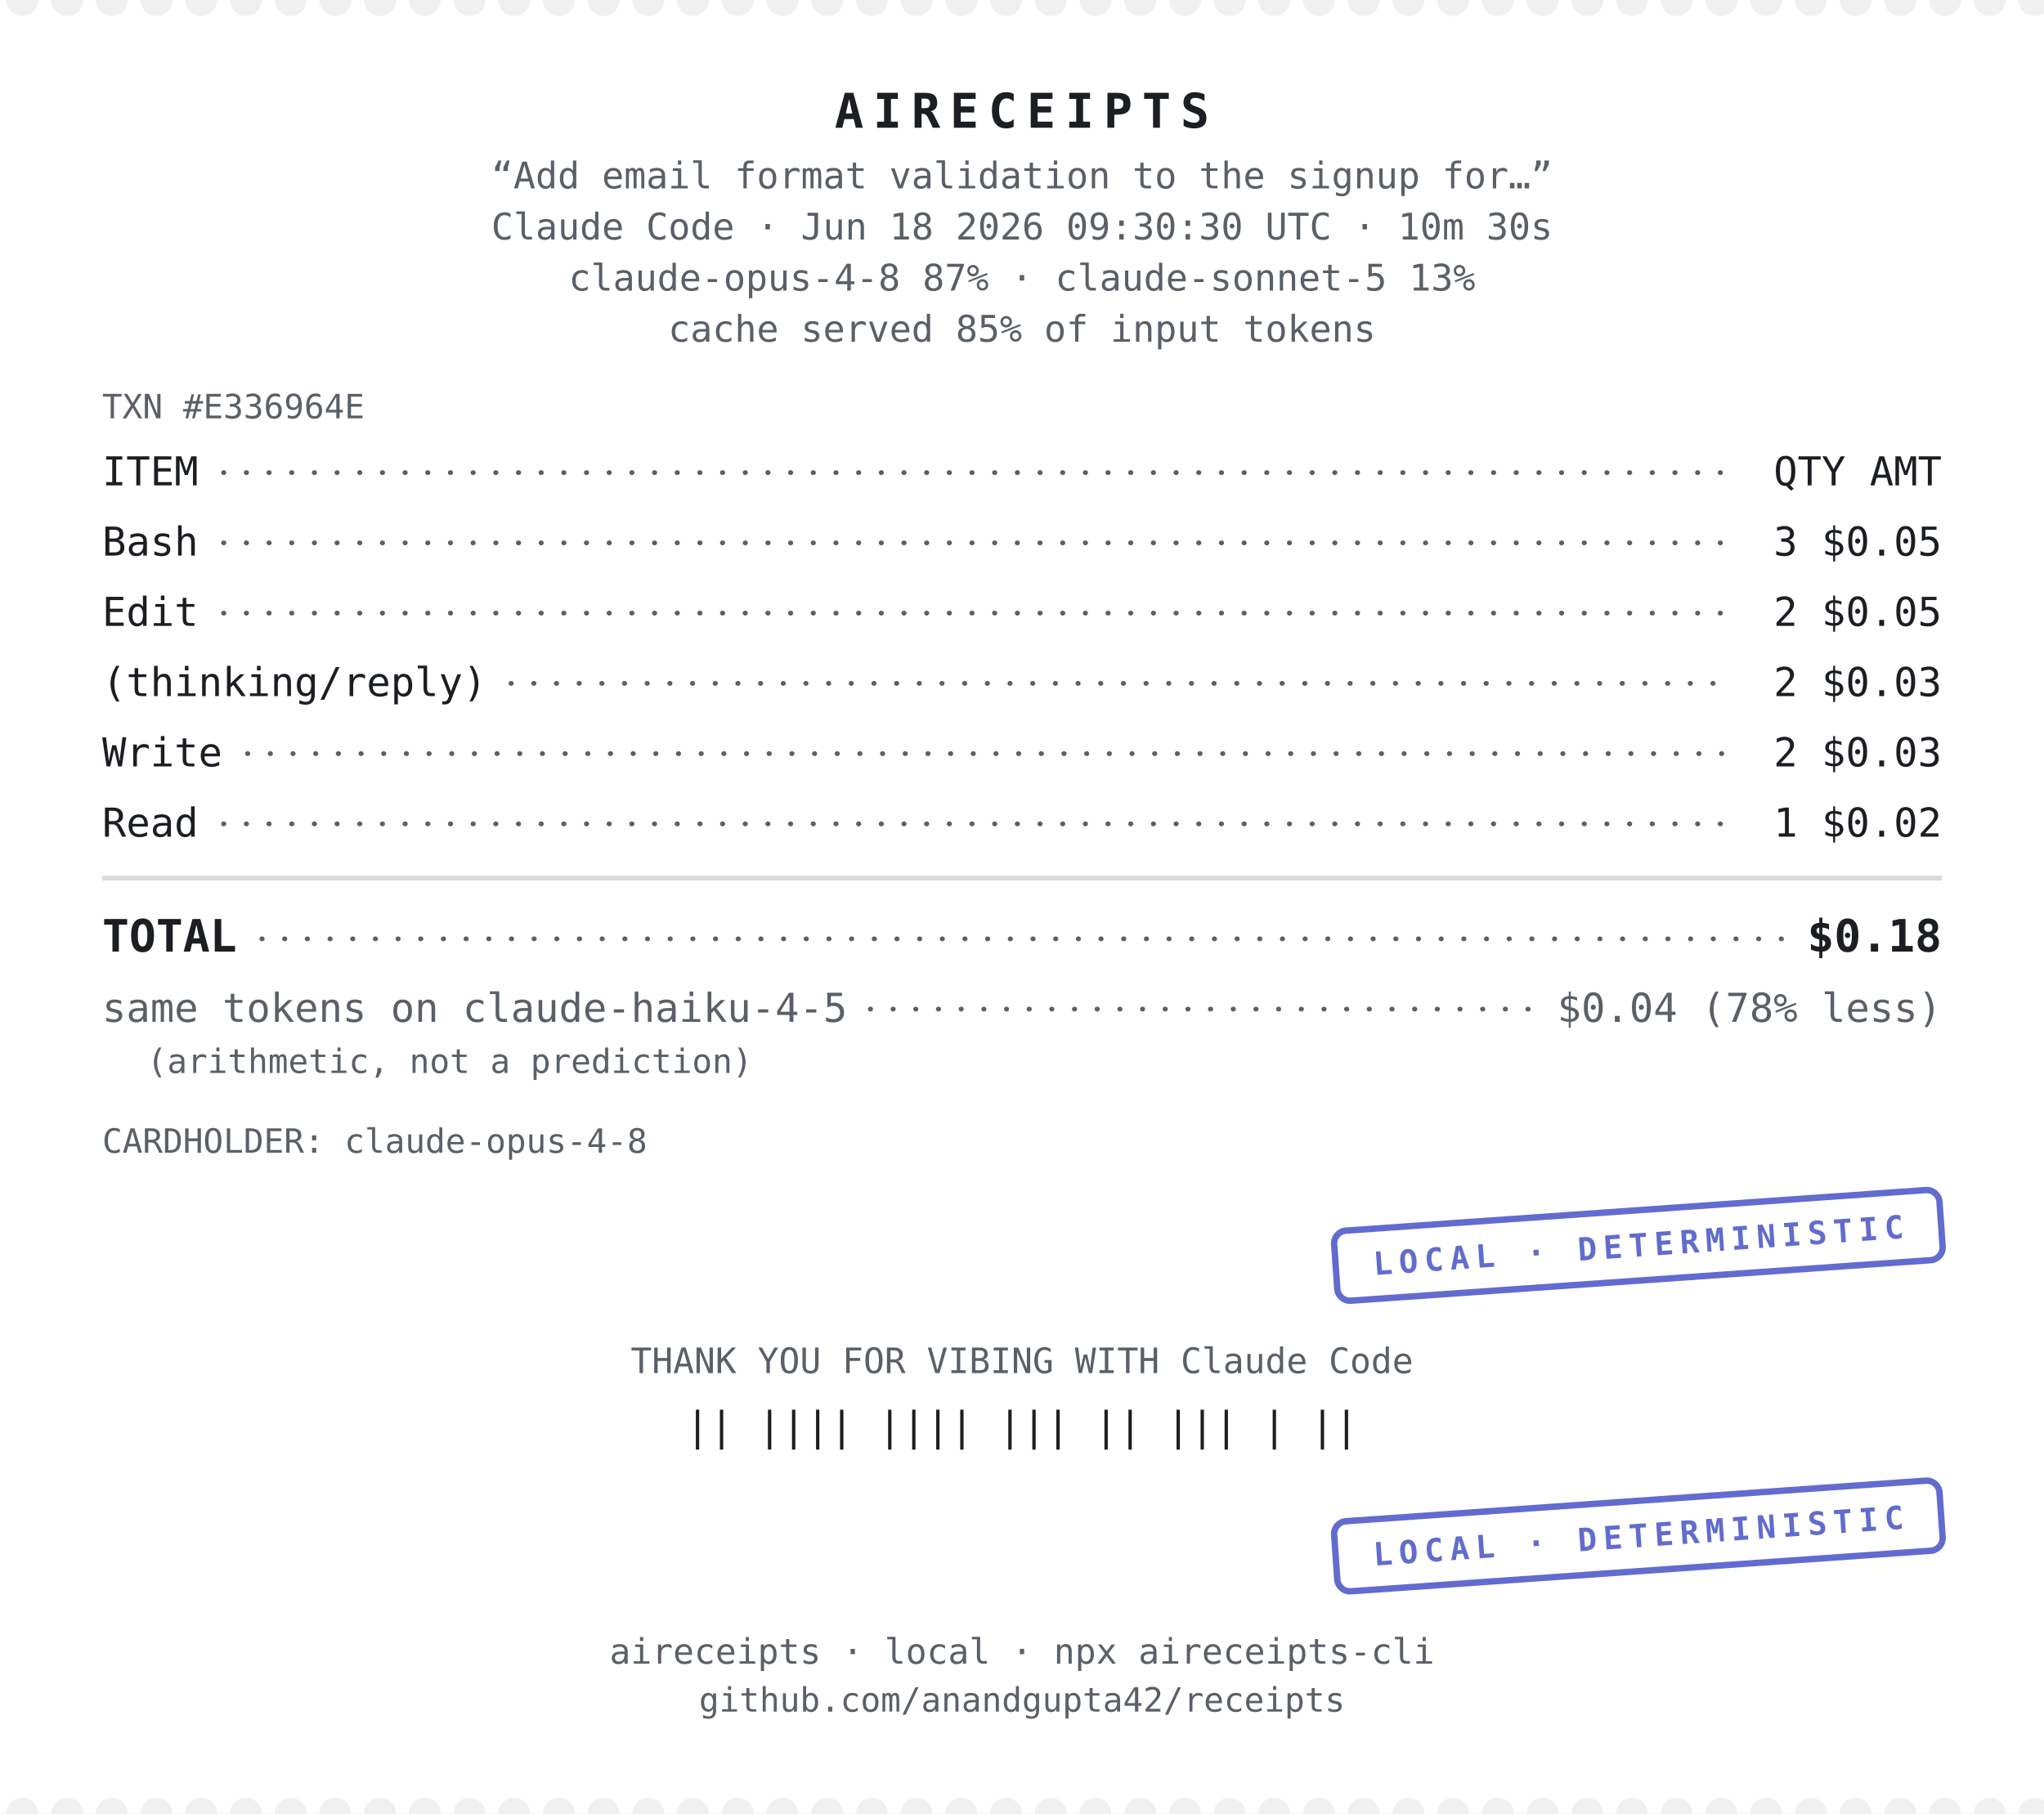
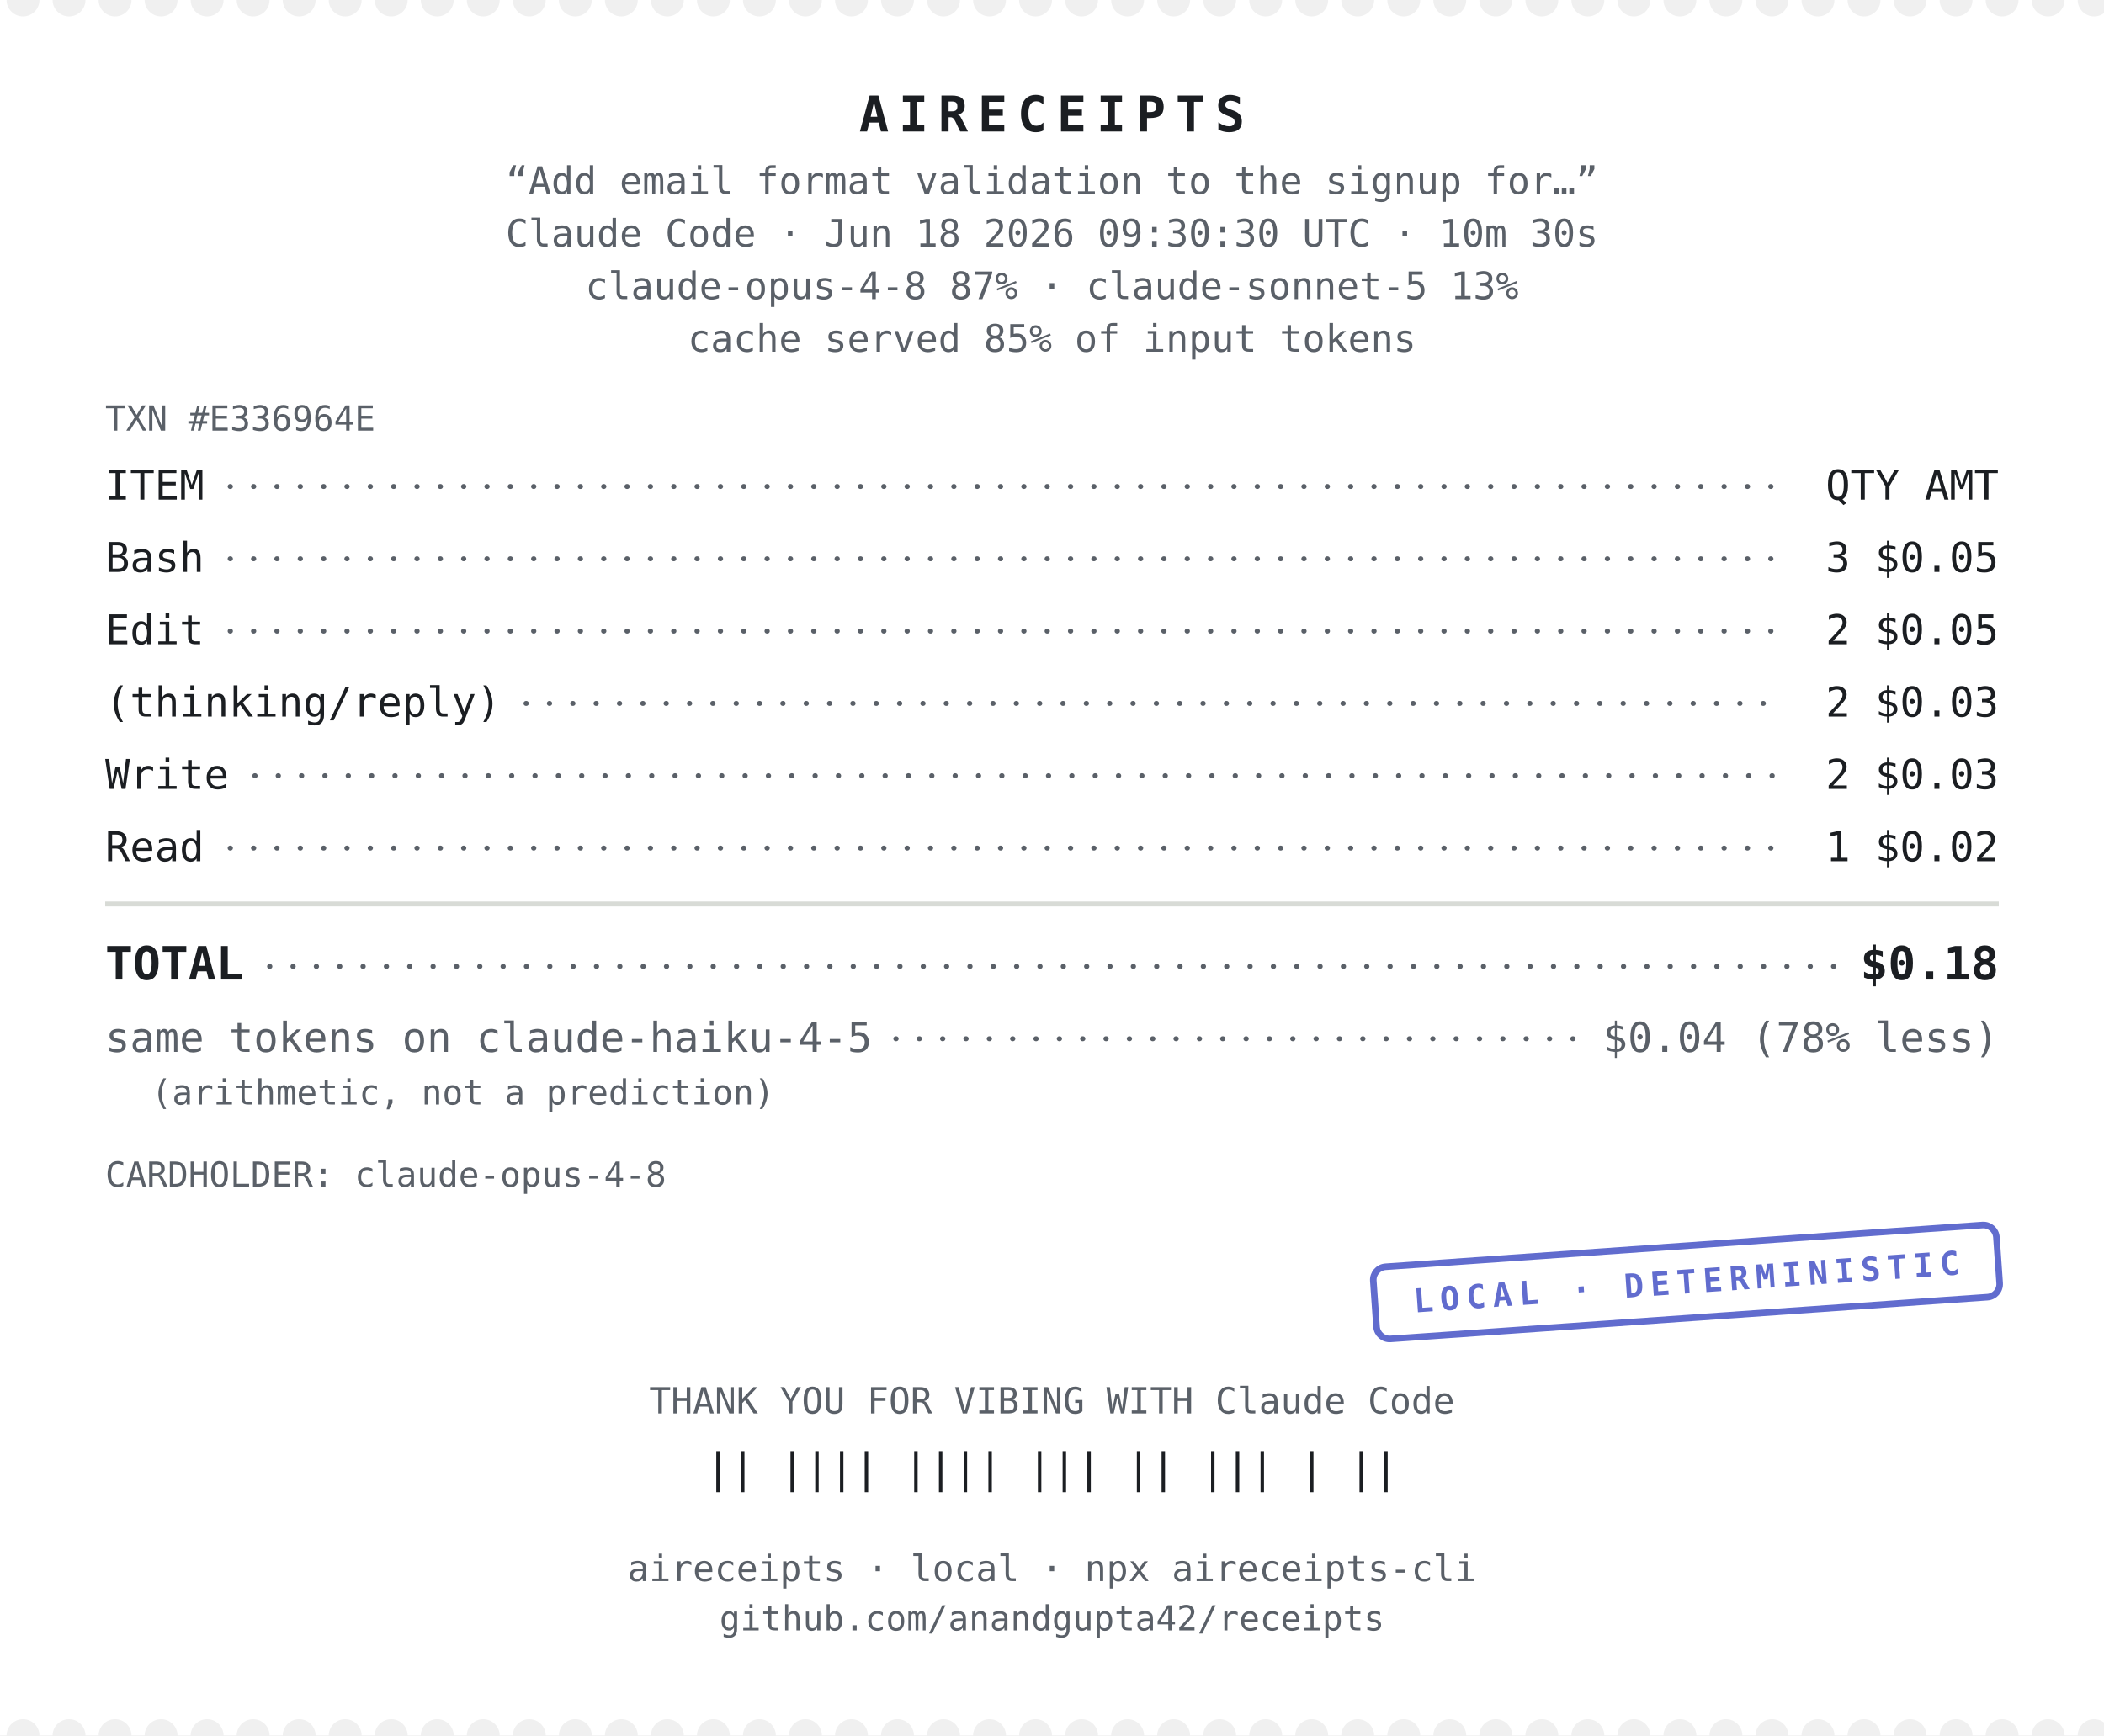
- <svg xmlns="http://www.w3.org/2000/svg" width="640" height="568" viewBox="0 0 640 568" font-family="&quot;SF Mono&quot;,&quot;Cascadia Code&quot;,&quot;JetBrains Mono&quot;,Menlo,Consolas,monospace" role="img" aria-label="aireceipts cost receipt">
+ <svg xmlns="http://www.w3.org/2000/svg" width="640" height="528" viewBox="0 0 640 528" font-family="&quot;SF Mono&quot;,&quot;Cascadia Code&quot;,&quot;JetBrains Mono&quot;,Menlo,Consolas,monospace" role="img" aria-label="aireceipts cost receipt">
  <g transform="translate(0 0)">
    <defs>
-       <mask id="perf-0" maskUnits="userSpaceOnUse" x="-5" y="-5" width="650" height="578">
-         <rect x="0" y="0" width="640" height="568" fill="#FFFFFF" />
+       <mask id="perf-0" maskUnits="userSpaceOnUse" x="-5" y="-5" width="650" height="538">
+         <rect x="0" y="0" width="640" height="528" fill="#FFFFFF" />
        <g class="perf-top">
          <circle cx="7" cy="0" r="5" fill="#000000" />
          <circle cx="21" cy="0" r="5" fill="#000000" />
          <circle cx="35" cy="0" r="5" fill="#000000" />
          <circle cx="49" cy="0" r="5" fill="#000000" />
          <circle cx="63" cy="0" r="5" fill="#000000" />
          <circle cx="77" cy="0" r="5" fill="#000000" />
          <circle cx="91" cy="0" r="5" fill="#000000" />
          <circle cx="105" cy="0" r="5" fill="#000000" />
          <circle cx="119" cy="0" r="5" fill="#000000" />
          <circle cx="133" cy="0" r="5" fill="#000000" />
          <circle cx="147" cy="0" r="5" fill="#000000" />
          <circle cx="161" cy="0" r="5" fill="#000000" />
          <circle cx="175" cy="0" r="5" fill="#000000" />
          <circle cx="189" cy="0" r="5" fill="#000000" />
          <circle cx="203" cy="0" r="5" fill="#000000" />
          <circle cx="217" cy="0" r="5" fill="#000000" />
          <circle cx="231" cy="0" r="5" fill="#000000" />
          <circle cx="245" cy="0" r="5" fill="#000000" />
          <circle cx="259" cy="0" r="5" fill="#000000" />
          <circle cx="273" cy="0" r="5" fill="#000000" />
          <circle cx="287" cy="0" r="5" fill="#000000" />
          <circle cx="301" cy="0" r="5" fill="#000000" />
          <circle cx="315" cy="0" r="5" fill="#000000" />
          <circle cx="329" cy="0" r="5" fill="#000000" />
          <circle cx="343" cy="0" r="5" fill="#000000" />
          <circle cx="357" cy="0" r="5" fill="#000000" />
          <circle cx="371" cy="0" r="5" fill="#000000" />
          <circle cx="385" cy="0" r="5" fill="#000000" />
          <circle cx="399" cy="0" r="5" fill="#000000" />
          <circle cx="413" cy="0" r="5" fill="#000000" />
          <circle cx="427" cy="0" r="5" fill="#000000" />
          <circle cx="441" cy="0" r="5" fill="#000000" />
          <circle cx="455" cy="0" r="5" fill="#000000" />
          <circle cx="469" cy="0" r="5" fill="#000000" />
          <circle cx="483" cy="0" r="5" fill="#000000" />
          <circle cx="497" cy="0" r="5" fill="#000000" />
          <circle cx="511" cy="0" r="5" fill="#000000" />
          <circle cx="525" cy="0" r="5" fill="#000000" />
          <circle cx="539" cy="0" r="5" fill="#000000" />
          <circle cx="553" cy="0" r="5" fill="#000000" />
          <circle cx="567" cy="0" r="5" fill="#000000" />
          <circle cx="581" cy="0" r="5" fill="#000000" />
          <circle cx="595" cy="0" r="5" fill="#000000" />
          <circle cx="609" cy="0" r="5" fill="#000000" />
          <circle cx="623" cy="0" r="5" fill="#000000" />
          <circle cx="637" cy="0" r="5" fill="#000000" />
        </g>
        <g class="perf-bottom">
-           <circle cx="7" cy="568" r="5" fill="#000000" />
-           <circle cx="21" cy="568" r="5" fill="#000000" />
-           <circle cx="35" cy="568" r="5" fill="#000000" />
-           <circle cx="49" cy="568" r="5" fill="#000000" />
-           <circle cx="63" cy="568" r="5" fill="#000000" />
-           <circle cx="77" cy="568" r="5" fill="#000000" />
-           <circle cx="91" cy="568" r="5" fill="#000000" />
-           <circle cx="105" cy="568" r="5" fill="#000000" />
-           <circle cx="119" cy="568" r="5" fill="#000000" />
-           <circle cx="133" cy="568" r="5" fill="#000000" />
-           <circle cx="147" cy="568" r="5" fill="#000000" />
-           <circle cx="161" cy="568" r="5" fill="#000000" />
-           <circle cx="175" cy="568" r="5" fill="#000000" />
-           <circle cx="189" cy="568" r="5" fill="#000000" />
-           <circle cx="203" cy="568" r="5" fill="#000000" />
-           <circle cx="217" cy="568" r="5" fill="#000000" />
-           <circle cx="231" cy="568" r="5" fill="#000000" />
-           <circle cx="245" cy="568" r="5" fill="#000000" />
-           <circle cx="259" cy="568" r="5" fill="#000000" />
-           <circle cx="273" cy="568" r="5" fill="#000000" />
-           <circle cx="287" cy="568" r="5" fill="#000000" />
-           <circle cx="301" cy="568" r="5" fill="#000000" />
-           <circle cx="315" cy="568" r="5" fill="#000000" />
-           <circle cx="329" cy="568" r="5" fill="#000000" />
-           <circle cx="343" cy="568" r="5" fill="#000000" />
-           <circle cx="357" cy="568" r="5" fill="#000000" />
-           <circle cx="371" cy="568" r="5" fill="#000000" />
-           <circle cx="385" cy="568" r="5" fill="#000000" />
-           <circle cx="399" cy="568" r="5" fill="#000000" />
-           <circle cx="413" cy="568" r="5" fill="#000000" />
-           <circle cx="427" cy="568" r="5" fill="#000000" />
-           <circle cx="441" cy="568" r="5" fill="#000000" />
-           <circle cx="455" cy="568" r="5" fill="#000000" />
-           <circle cx="469" cy="568" r="5" fill="#000000" />
-           <circle cx="483" cy="568" r="5" fill="#000000" />
-           <circle cx="497" cy="568" r="5" fill="#000000" />
-           <circle cx="511" cy="568" r="5" fill="#000000" />
-           <circle cx="525" cy="568" r="5" fill="#000000" />
-           <circle cx="539" cy="568" r="5" fill="#000000" />
-           <circle cx="553" cy="568" r="5" fill="#000000" />
-           <circle cx="567" cy="568" r="5" fill="#000000" />
-           <circle cx="581" cy="568" r="5" fill="#000000" />
-           <circle cx="595" cy="568" r="5" fill="#000000" />
-           <circle cx="609" cy="568" r="5" fill="#000000" />
-           <circle cx="623" cy="568" r="5" fill="#000000" />
-           <circle cx="637" cy="568" r="5" fill="#000000" />
+           <circle cx="7" cy="528" r="5" fill="#000000" />
+           <circle cx="21" cy="528" r="5" fill="#000000" />
+           <circle cx="35" cy="528" r="5" fill="#000000" />
+           <circle cx="49" cy="528" r="5" fill="#000000" />
+           <circle cx="63" cy="528" r="5" fill="#000000" />
+           <circle cx="77" cy="528" r="5" fill="#000000" />
+           <circle cx="91" cy="528" r="5" fill="#000000" />
+           <circle cx="105" cy="528" r="5" fill="#000000" />
+           <circle cx="119" cy="528" r="5" fill="#000000" />
+           <circle cx="133" cy="528" r="5" fill="#000000" />
+           <circle cx="147" cy="528" r="5" fill="#000000" />
+           <circle cx="161" cy="528" r="5" fill="#000000" />
+           <circle cx="175" cy="528" r="5" fill="#000000" />
+           <circle cx="189" cy="528" r="5" fill="#000000" />
+           <circle cx="203" cy="528" r="5" fill="#000000" />
+           <circle cx="217" cy="528" r="5" fill="#000000" />
+           <circle cx="231" cy="528" r="5" fill="#000000" />
+           <circle cx="245" cy="528" r="5" fill="#000000" />
+           <circle cx="259" cy="528" r="5" fill="#000000" />
+           <circle cx="273" cy="528" r="5" fill="#000000" />
+           <circle cx="287" cy="528" r="5" fill="#000000" />
+           <circle cx="301" cy="528" r="5" fill="#000000" />
+           <circle cx="315" cy="528" r="5" fill="#000000" />
+           <circle cx="329" cy="528" r="5" fill="#000000" />
+           <circle cx="343" cy="528" r="5" fill="#000000" />
+           <circle cx="357" cy="528" r="5" fill="#000000" />
+           <circle cx="371" cy="528" r="5" fill="#000000" />
+           <circle cx="385" cy="528" r="5" fill="#000000" />
+           <circle cx="399" cy="528" r="5" fill="#000000" />
+           <circle cx="413" cy="528" r="5" fill="#000000" />
+           <circle cx="427" cy="528" r="5" fill="#000000" />
+           <circle cx="441" cy="528" r="5" fill="#000000" />
+           <circle cx="455" cy="528" r="5" fill="#000000" />
+           <circle cx="469" cy="528" r="5" fill="#000000" />
+           <circle cx="483" cy="528" r="5" fill="#000000" />
+           <circle cx="497" cy="528" r="5" fill="#000000" />
+           <circle cx="511" cy="528" r="5" fill="#000000" />
+           <circle cx="525" cy="528" r="5" fill="#000000" />
+           <circle cx="539" cy="528" r="5" fill="#000000" />
+           <circle cx="553" cy="528" r="5" fill="#000000" />
+           <circle cx="567" cy="528" r="5" fill="#000000" />
+           <circle cx="581" cy="528" r="5" fill="#000000" />
+           <circle cx="595" cy="528" r="5" fill="#000000" />
+           <circle cx="609" cy="528" r="5" fill="#000000" />
+           <circle cx="623" cy="528" r="5" fill="#000000" />
+           <circle cx="637" cy="528" r="5" fill="#000000" />
        </g>
      </mask>
    </defs>
-     <rect x="0" y="0" width="640" height="568" fill="#FFFFFF" mask="url(#perf-0)" />
+     <rect x="0" y="0" width="640" height="528" fill="#FFFFFF" mask="url(#perf-0)" />
    <text x="320" y="40" font-size="15" fill="#1B1E22" text-anchor="middle" font-weight="700" letter-spacing="3">AIRECEIPTS</text>
    <text x="320" y="59" font-size="11.5" fill="#5A6068" text-anchor="middle">“Add email format validation to the signup for…”</text>
    <text x="320" y="75" font-size="11.5" fill="#5A6068" text-anchor="middle">Claude Code · Jun 18 2026 09:30:30 UTC · 10m 30s</text>
    <text x="320" y="91" font-size="11.5" fill="#5A6068" text-anchor="middle">claude-opus-4-8 87% · claude-sonnet-5 13%</text>
    <text x="320" y="107" font-size="11.5" fill="#5A6068" text-anchor="middle">cache served 85% of input tokens</text>
    <text x="32" y="131" font-size="10.5" fill="#5A6068" text-anchor="start">TXN #E336964E</text>
    <text x="32" y="152" font-size="12.5" fill="#1B1E22" text-anchor="start">ITEM</text>
    <text x="608" y="152" font-size="12.5" fill="#1B1E22" text-anchor="end">QTY  AMT</text>
    <line x1="70" y1="148" x2="540" y2="148" stroke="#5A6068" stroke-width="1.5" stroke-linecap="round" stroke-dasharray="0.1 7" />
    <text x="32" y="174" font-size="12.5" fill="#1B1E22" text-anchor="start">Bash</text>
    <text x="608" y="174" font-size="12.5" fill="#1B1E22" text-anchor="end">3  $0.05</text>
    <line x1="70" y1="170" x2="540" y2="170" stroke="#5A6068" stroke-width="1.5" stroke-linecap="round" stroke-dasharray="0.1 7" />
    <text x="32" y="196" font-size="12.5" fill="#1B1E22" text-anchor="start">Edit</text>
    <text x="608" y="196" font-size="12.5" fill="#1B1E22" text-anchor="end">2  $0.05</text>
    <line x1="70" y1="192" x2="540" y2="192" stroke="#5A6068" stroke-width="1.5" stroke-linecap="round" stroke-dasharray="0.1 7" />
    <text x="32" y="218" font-size="12.5" fill="#1B1E22" text-anchor="start">(thinking/reply)</text>
    <text x="608" y="218" font-size="12.5" fill="#1B1E22" text-anchor="end">2  $0.03</text>
    <line x1="160" y1="214" x2="540" y2="214" stroke="#5A6068" stroke-width="1.5" stroke-linecap="round" stroke-dasharray="0.1 7" />
    <text x="32" y="240" font-size="12.5" fill="#1B1E22" text-anchor="start">Write</text>
    <text x="608" y="240" font-size="12.5" fill="#1B1E22" text-anchor="end">2  $0.03</text>
    <line x1="77.5" y1="236" x2="540" y2="236" stroke="#5A6068" stroke-width="1.5" stroke-linecap="round" stroke-dasharray="0.1 7" />
    <text x="32" y="262" font-size="12.5" fill="#1B1E22" text-anchor="start">Read</text>
    <text x="608" y="262" font-size="12.5" fill="#1B1E22" text-anchor="end">1  $0.02</text>
    <line x1="70" y1="258" x2="540" y2="258" stroke="#5A6068" stroke-width="1.5" stroke-linecap="round" stroke-dasharray="0.1 7" />
    <line x1="32" y1="275" x2="608" y2="275" stroke="#D8DBD6" stroke-width="1.5" />
    <text x="32" y="298" font-size="14" fill="#1B1E22" text-anchor="start" font-weight="700">TOTAL</text>
    <text x="608" y="298" font-size="14" fill="#1B1E22" text-anchor="end" font-weight="700">$0.18</text>
    <line x1="82" y1="294" x2="558" y2="294" stroke="#5A6068" stroke-width="1.5" stroke-linecap="round" stroke-dasharray="0.1 7" />
    <text x="32" y="320" font-size="12.5" fill="#5A6068" text-anchor="start" font-weight="400">same tokens on claude-haiku-4-5</text>
    <text x="608" y="320" font-size="12.5" fill="#5A6068" text-anchor="end" font-weight="400">$0.04 (78% less)</text>
    <line x1="272.5" y1="316" x2="480" y2="316" stroke="#5A6068" stroke-width="1.5" stroke-linecap="round" stroke-dasharray="0.1 7" />
    <text x="46" y="336" font-size="10.5" fill="#5A6068" text-anchor="start">(arithmetic, not a prediction)</text>
    <text x="32" y="361" font-size="10.5" fill="#5A6068" text-anchor="start">CARDHOLDER: claude-opus-4-8</text>
    <g class="stamp" opacity="0.8" transform="rotate(-4 513 390)">
      <rect x="418" y="379" width="190" height="22" rx="4" fill="none" stroke="#3947C2" stroke-width="2" />
      <text x="513" y="393.5" font-size="10" fill="#3947C2" text-anchor="middle" font-weight="700" letter-spacing="2">LOCAL · DETERMINISTIC</text>
    </g>
    <text x="320" y="430" font-size="11" fill="#5A6068" text-anchor="middle">THANK YOU FOR VIBING WITH Claude Code</text>
    <text x="320" y="451" font-size="12.5" fill="#1B1E22" text-anchor="middle">|| |||| |||| ||| || ||| | ||</text>
-     <g class="stamp" opacity="0.8" transform="rotate(-4 513 481)">
-       <rect x="418" y="470" width="190" height="22" rx="4" fill="none" stroke="#3947C2" stroke-width="2" />
-       <text x="513" y="484.5" font-size="10" fill="#3947C2" text-anchor="middle" font-weight="700" letter-spacing="2">LOCAL · DETERMINISTIC</text>
-     </g>
-     <text x="320" y="521" font-size="11" fill="#5A6068" text-anchor="middle">aireceipts · local · npx aireceipts-cli</text>
-     <text x="320" y="536" font-size="10.5" fill="#5A6068" text-anchor="middle">github.com/anandgupta42/receipts</text>
+     <text x="320" y="481" font-size="11" fill="#5A6068" text-anchor="middle">aireceipts · local · npx aireceipts-cli</text>
+     <text x="320" y="496" font-size="10.5" fill="#5A6068" text-anchor="middle">github.com/anandgupta42/receipts</text>
  </g>
</svg>
